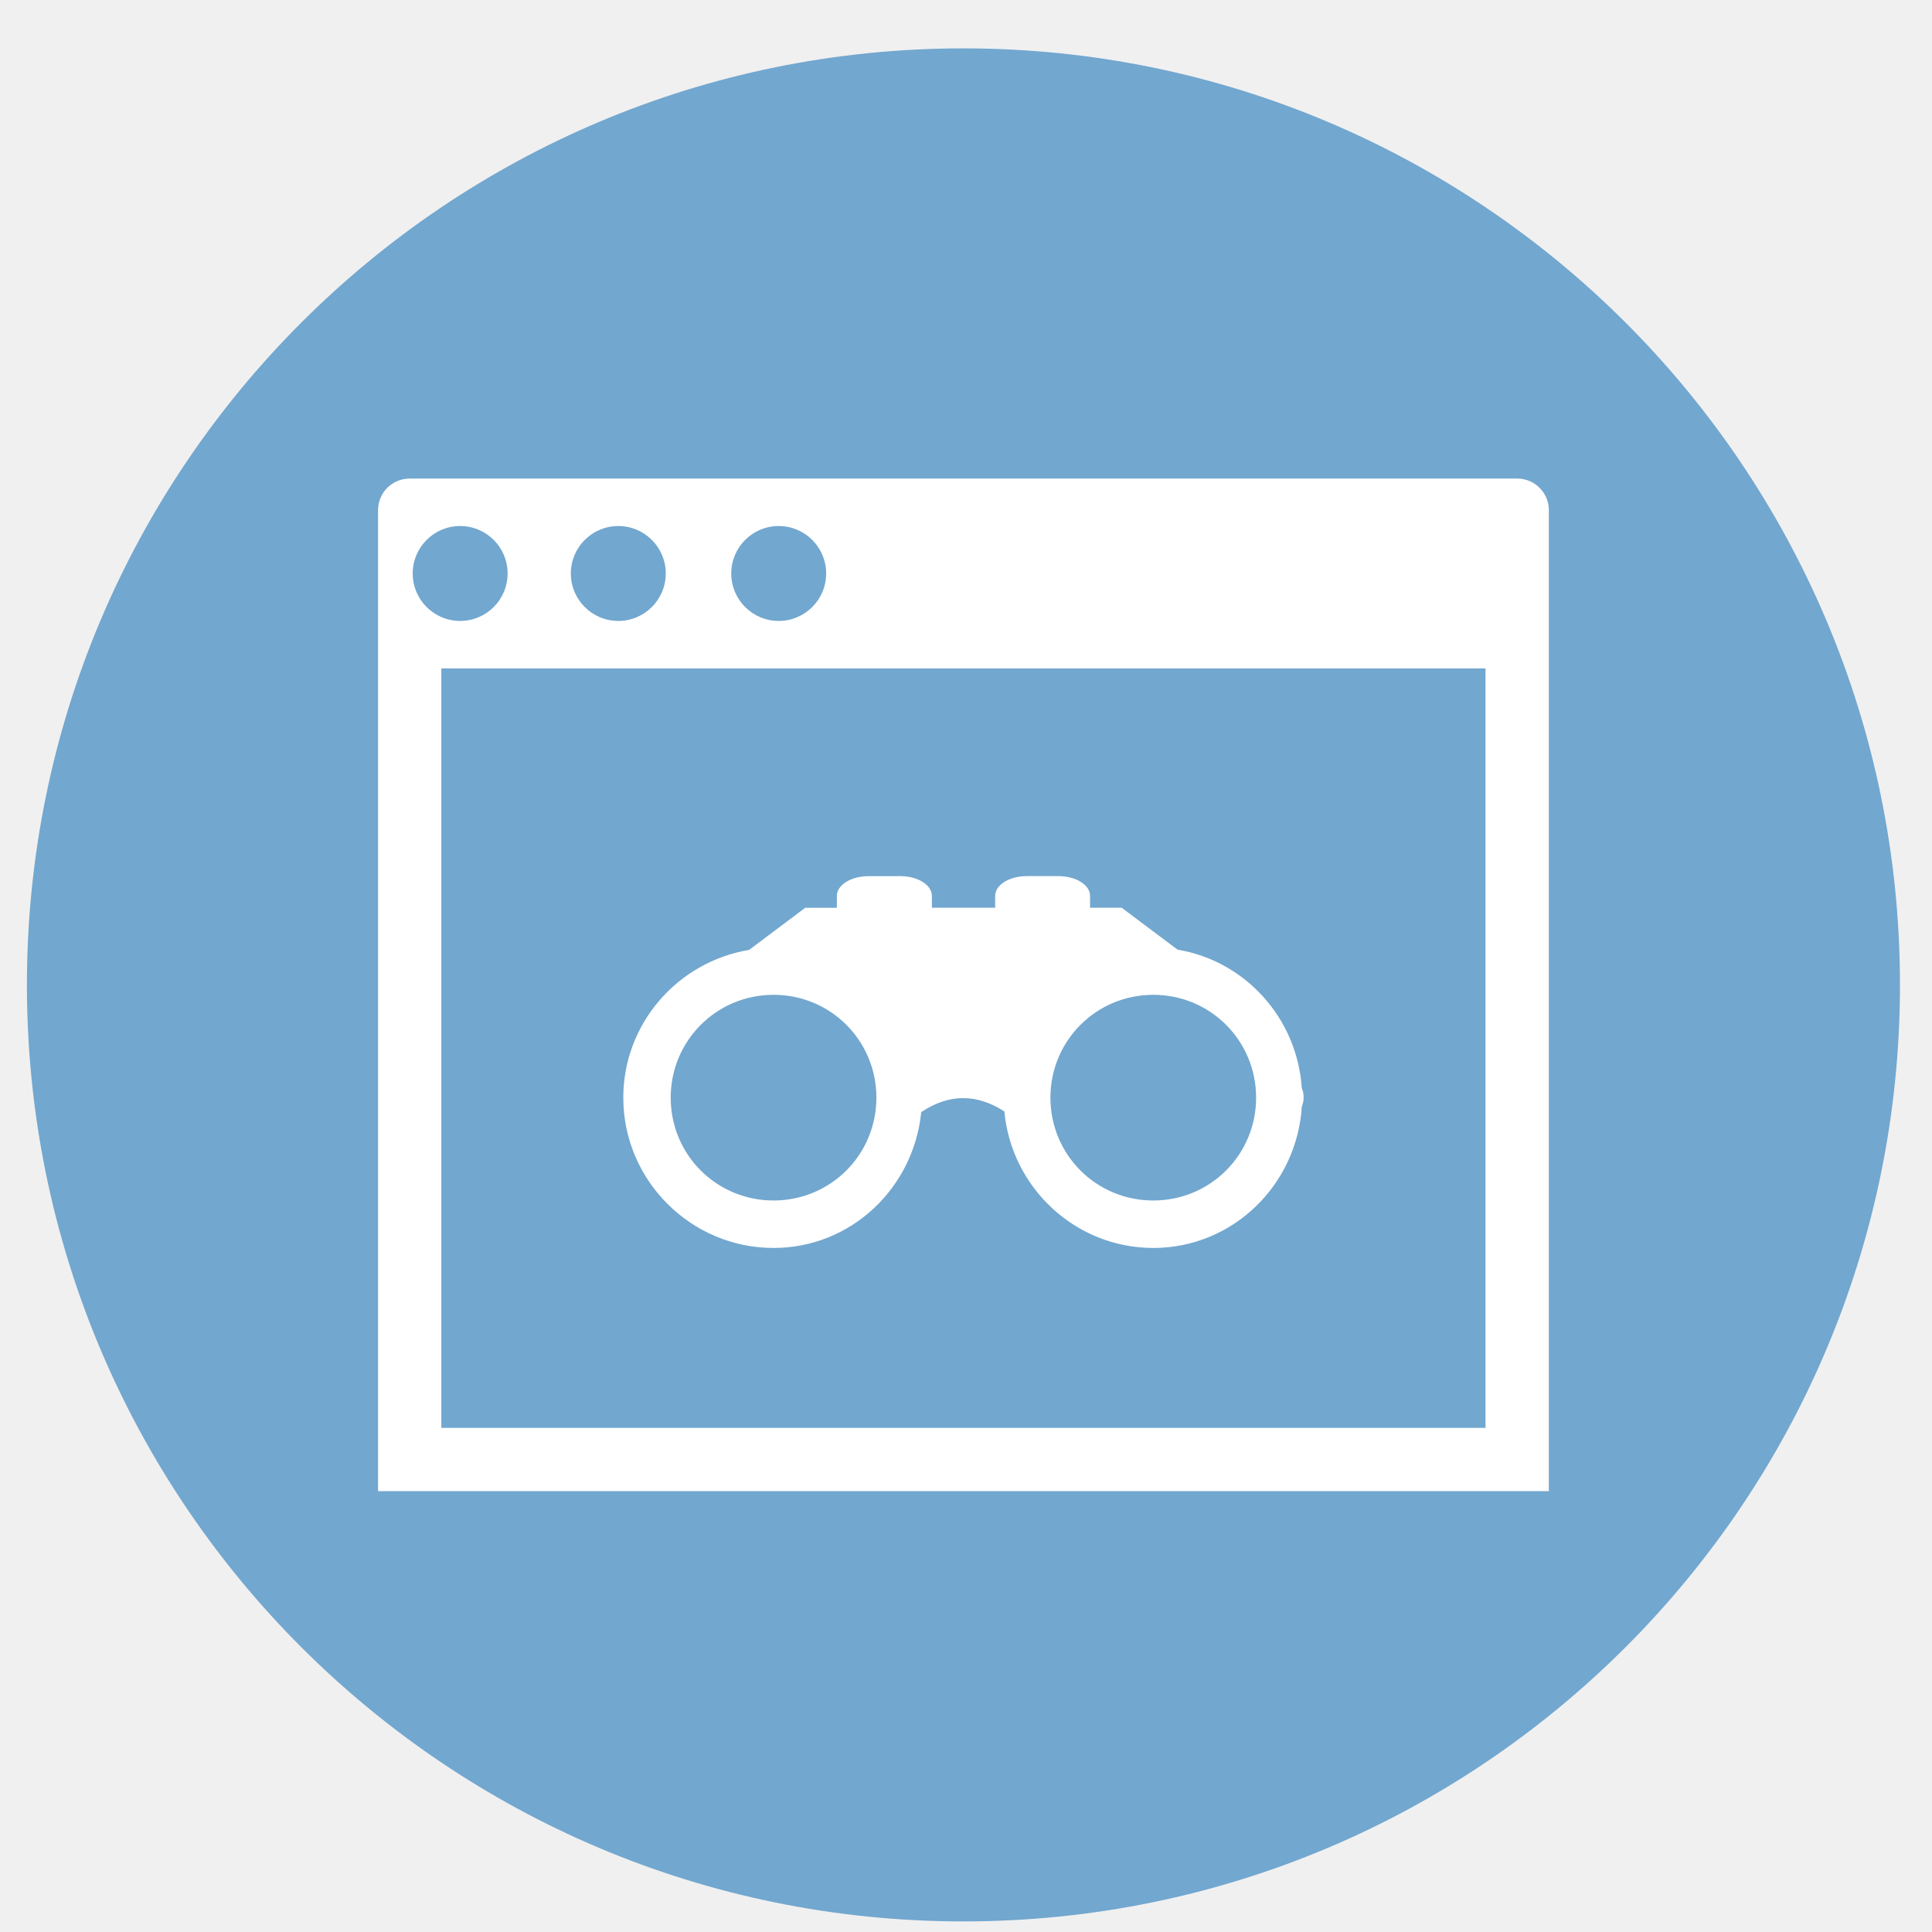
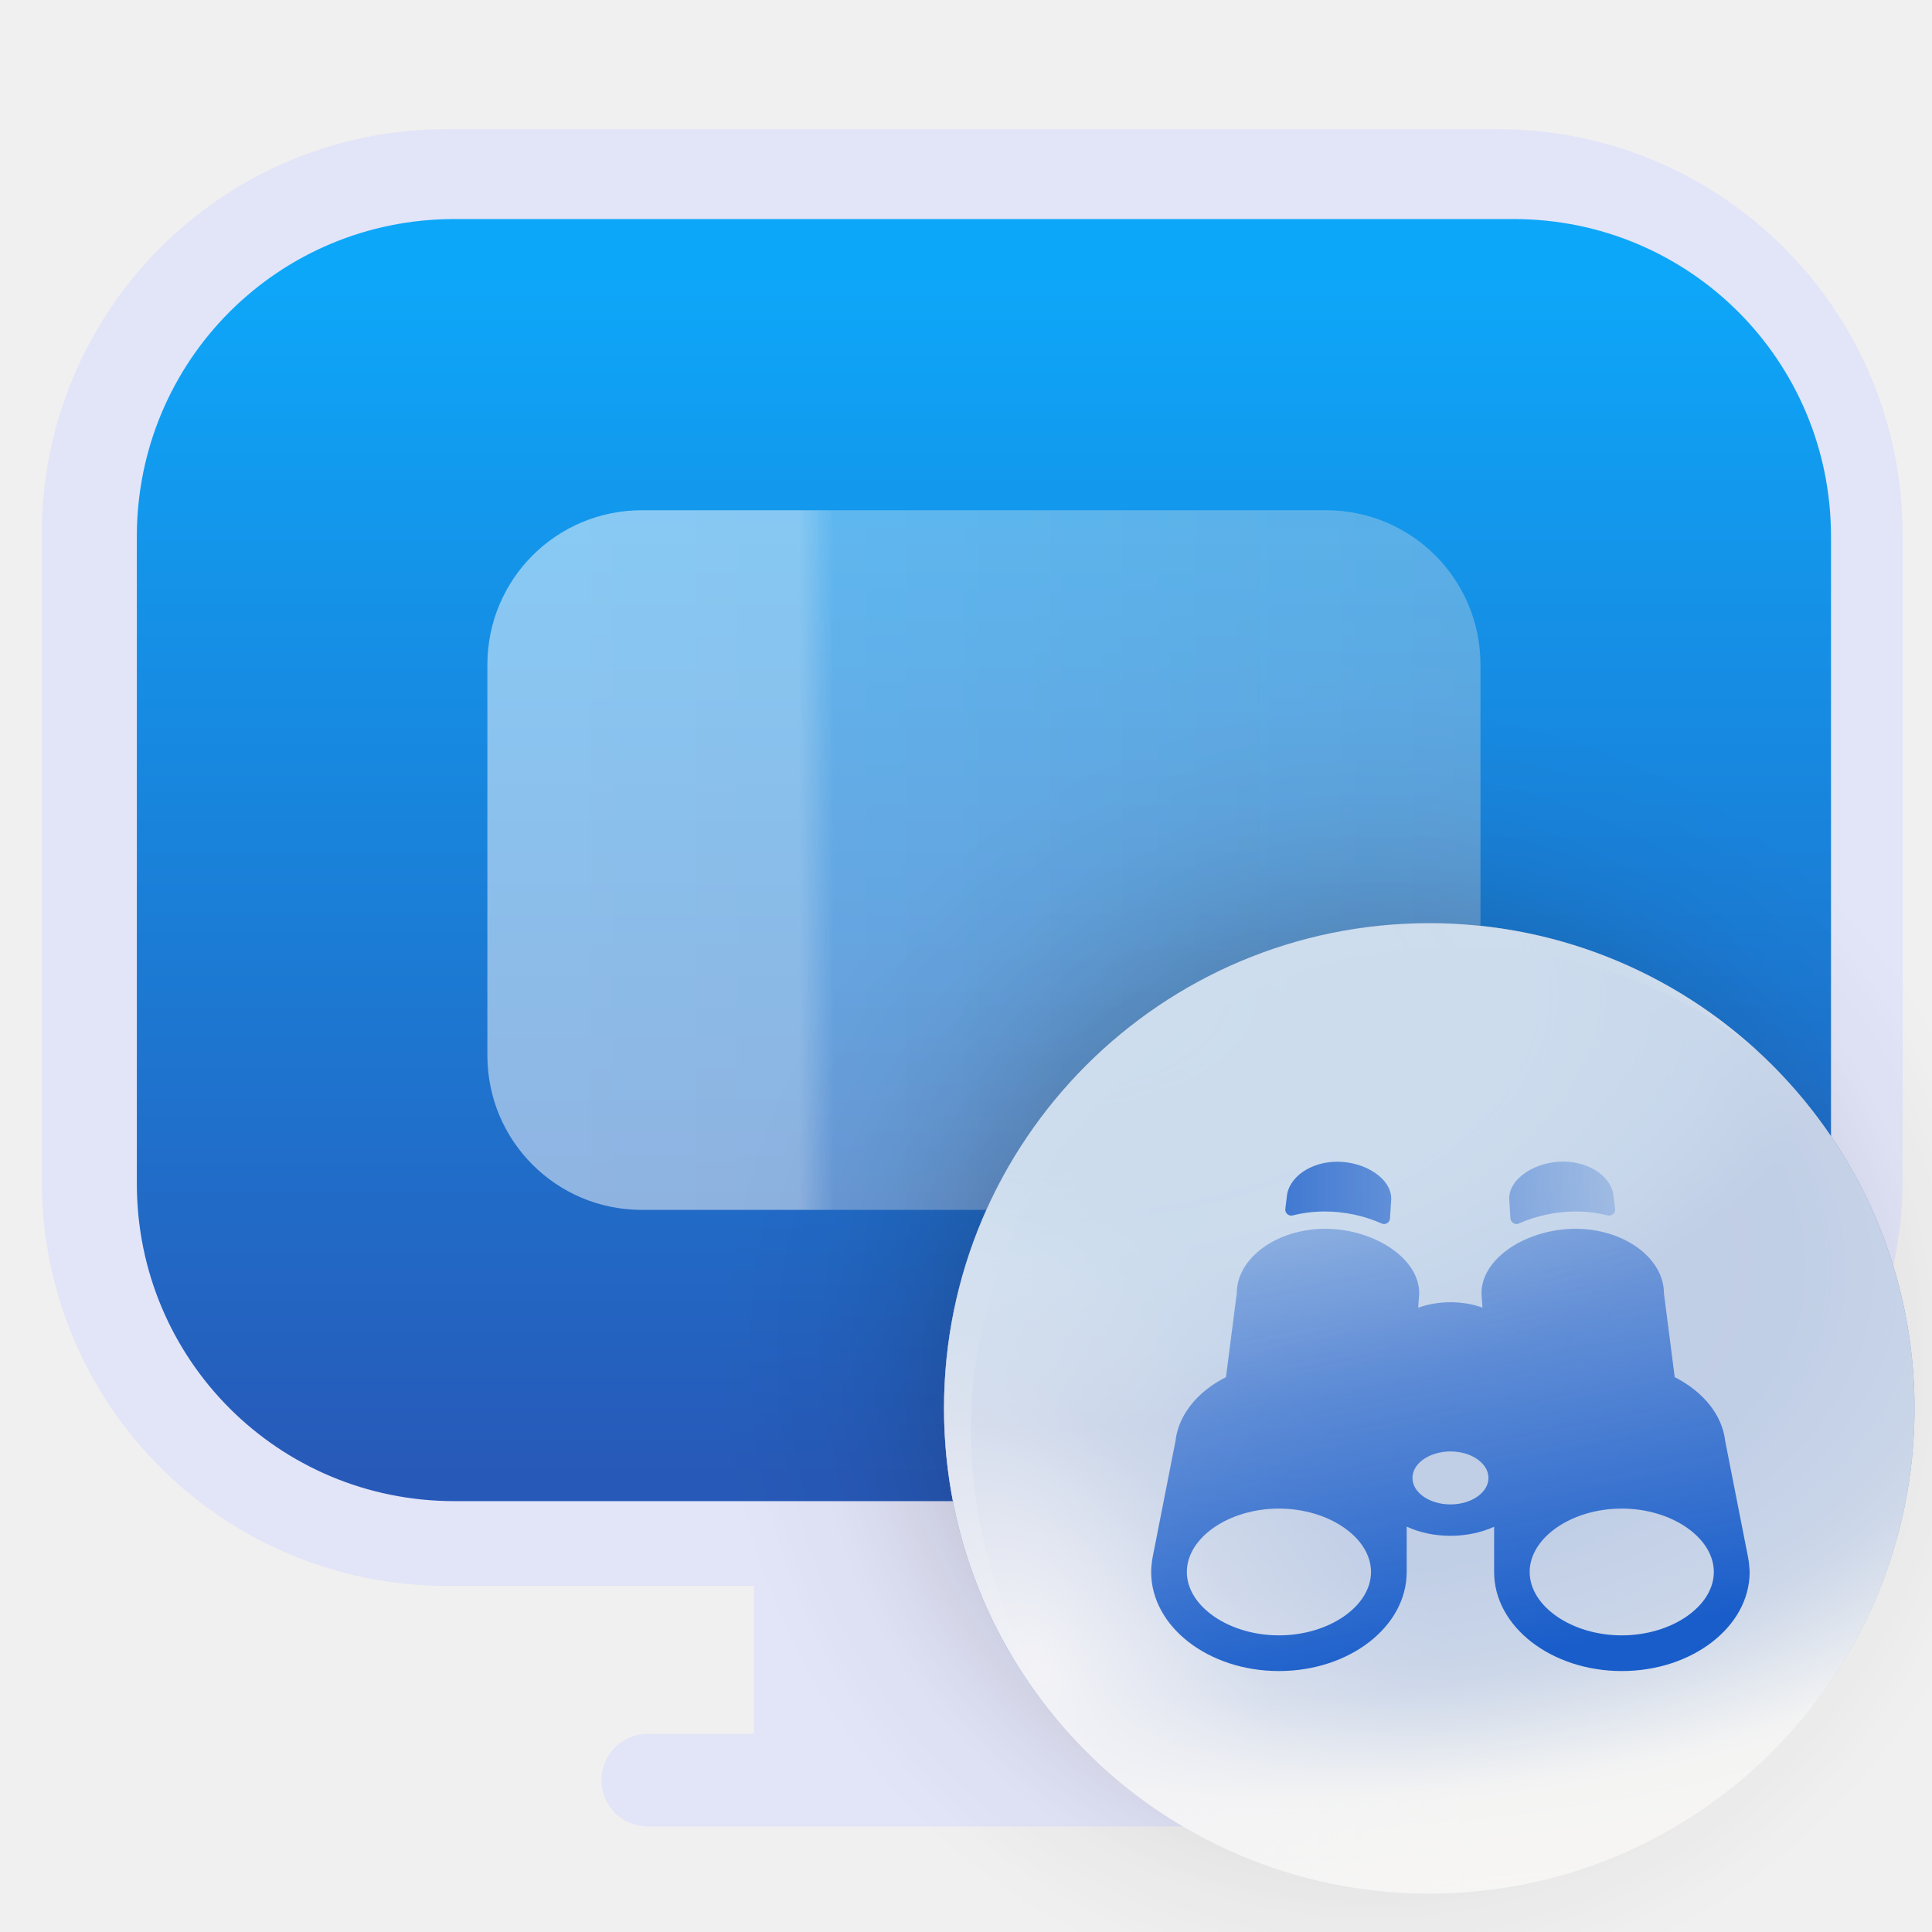
- <svg xmlns="http://www.w3.org/2000/svg" height="48" width="48" version="1.1" id="svg6">
-   <defs id="defs10" />
-   <circle cx="23.941" cy="31.535" fill="#74a2f3" opacity=".99" r="13.233" transform="matrix(1.758306 0 0 1.758306 -18.15909 -30.97875)" id="circle2" style="fill:#71a6cf;fill-opacity:1" />
-   <g id="g845" transform="translate(0.1545156,-1.256028)">
-     <path style="fill:#ffffff;fill-opacity:1;stroke:#000000;stroke-width:0;stroke-linecap:round;stroke-linejoin:round;stroke-miterlimit:4;stroke-dasharray:none;stroke-dashoffset:0;stroke-opacity:1;paint-order:fill markers stroke" d="m 10.024,13.146 c -0.436,0 -0.786,0.351 -0.786,0.786 v 3.931 20.44 h 28.302 0.786 V 17.863 13.932 c 0,-0.436 -0.351,-0.786 -0.786,-0.786 z m 1.254,1.179 a 1.179,1.179 0 0 1 1.179,1.179 1.179,1.179 0 0 1 -1.179,1.179 1.179,1.179 0 0 1 -1.179,-1.179 1.179,1.179 0 0 1 1.179,-1.179 z m 3.929,0 a 1.179,1.179 0 0 1 1.179,1.179 1.179,1.179 0 0 1 -1.179,1.179 1.179,1.179 0 0 1 -1.179,-1.179 1.179,1.179 0 0 1 1.179,-1.179 z m 3.985,0 a 1.179,1.179 0 0 1 1.179,1.179 1.179,1.179 0 0 1 -1.179,1.179 1.179,1.179 0 0 1 -1.179,-1.179 1.179,1.179 0 0 1 1.179,-1.179 z m -8.382,3.538 H 36.753 V 36.731 H 10.81 Z" id="rect818" />
-     <path style="color:#000000;font-style:normal;font-variant:normal;font-weight:normal;font-stretch:normal;font-size:medium;line-height:normal;font-family:sans-serif;font-variant-ligatures:normal;font-variant-position:normal;font-variant-caps:normal;font-variant-numeric:normal;font-variant-alternates:normal;font-feature-settings:normal;text-indent:0;text-align:start;text-decoration:none;text-decoration-line:none;text-decoration-style:solid;text-decoration-color:#000000;letter-spacing:normal;word-spacing:normal;text-transform:none;writing-mode:lr-tb;direction:ltr;text-orientation:mixed;dominant-baseline:auto;baseline-shift:baseline;text-anchor:start;white-space:normal;shape-padding:0;clip-rule:nonzero;display:inline;overflow:visible;visibility:visible;isolation:auto;mix-blend-mode:normal;color-interpolation:sRGB;color-interpolation-filters:linearRGB;solid-color:#000000;solid-opacity:1;vector-effect:none;fill:#ffffff;fill-opacity:1;fill-rule:nonzero;stroke:none;stroke-width:1.179;stroke-linecap:round;stroke-linejoin:round;stroke-miterlimit:4;stroke-dasharray:none;stroke-dashoffset:0;stroke-opacity:1;paint-order:fill markers stroke;color-rendering:auto;image-rendering:auto;shape-rendering:auto;text-rendering:auto;enable-background:accumulate" d="m 21.423,23.024 c -0.436,0 -0.786,0.219 -0.786,0.491 v 0.295 h -0.786 l -1.394,1.046 c -1.769,0.294 -3.129,1.828 -3.126,3.677 0.003,2.054 1.683,3.73 3.737,3.728 1.928,-0.002 3.478,-1.495 3.665,-3.375 0.692,-0.462 1.38,-0.459 2.065,-0.017 0.177,1.895 1.765,3.393 3.704,3.392 1.976,-0.002 3.566,-1.567 3.687,-3.515 a 0.59,0.59 0 0 0 0.045,-0.22 0.59,0.59 0 0 0 0,-0.012 c 0,0 0,-0.002 0,-0.002 a 0.59,0.59 0 0 0 -0.046,-0.224 c -0.116,-1.738 -1.405,-3.158 -3.086,-3.438 l -1.388,-1.041 h -0.786 v -0.295 c 0,-0.272 -0.351,-0.491 -0.786,-0.491 h -0.786 c -0.436,0 -0.786,0.219 -0.786,0.491 v 0.295 h -1.572 v -0.295 c 0,-0.272 -0.351,-0.491 -0.786,-0.491 z m -2.365,2.948 c 1.417,-0.004 2.557,1.13 2.561,2.547 a 0.59,0.59 0 0 0 0,0.003 0.59,0.59 0 0 0 0,0.005 c 0,1.417 -1.136,2.554 -2.553,2.555 -1.417,0.001 -2.554,-1.133 -2.557,-2.55 -0.002,-1.417 1.132,-2.556 2.549,-2.56 z m 9.434,0 c 1.417,-0.004 2.557,1.13 2.561,2.547 a 0.59,0.59 0 0 0 0,0.003 0.59,0.59 0 0 0 0,0.005 c 0,1.417 -1.136,2.554 -2.553,2.555 -1.417,0.001 -2.554,-1.133 -2.557,-2.55 -0.002,-1.417 1.132,-2.556 2.549,-2.56 z" id="path826" />
+ <svg xmlns="http://www.w3.org/2000/svg" xmlns:xlink="http://www.w3.org/1999/xlink" width="64" height="64" version="1.1" viewBox="0 0 16.933 16.933" id="svg14">
+   <defs id="defs18">
+     <linearGradient id="linearGradient1106">
+       <stop style="stop-color:#195dca;stop-opacity:1;" offset="0" id="stop1102" />
+       <stop style="stop-color:#195dca;stop-opacity:0;" offset="1" id="stop1104" />
+     </linearGradient>
+     <linearGradient id="linearGradient977">
+       <stop style="stop-color:#e2e4f8;stop-opacity:1;" offset="0" id="stop973" />
+       <stop style="stop-color:#e2e4f8;stop-opacity:0.278;" offset="0.532" id="stop987" />
+       <stop style="stop-color:#e2e4f8;stop-opacity:0.165;" offset="0.702" id="stop985" />
+       <stop style="stop-color:#e2e4f8;stop-opacity:0.059;" offset="0.851" id="stop983" />
+       <stop style="stop-color:#e2e4f8;stop-opacity:0;" offset="1" id="stop975" />
+     </linearGradient>
+     <linearGradient id="linearGradient930">
+       <stop style="stop-color:#265dbb;stop-opacity:1;" offset="0" id="stop926" />
+       <stop style="stop-color:#265dbb;stop-opacity:0.882;" offset="0.541" id="stop940" />
+       <stop style="stop-color:#265dbb;stop-opacity:0.882;" offset="0.559" id="stop934" />
+       <stop style="stop-color:#265dbb;stop-opacity:0.863;" offset="0.58" id="stop942" />
+       <stop style="stop-color:#265dbb;stop-opacity:0.831;" offset="0.607" id="stop946" />
+       <stop style="stop-color:#265dbb;stop-opacity:0.788;" offset="0.646" id="stop948" />
+       <stop style="stop-color:#265dbb;stop-opacity:0.749;" offset="0.68" id="stop950" />
+       <stop style="stop-color:#265dbb;stop-opacity:0.71;" offset="0.697" id="stop960" />
+       <stop style="stop-color:#265dbb;stop-opacity:0.678;" offset="0.713" id="stop958" />
+       <stop style="stop-color:#265dbb;stop-opacity:0.07" offset="0.847" id="stop956" />
+       <stop style="stop-color:#265dbb;stop-opacity:0.03" offset="0.908" id="stop954" />
+       <stop style="stop-color:#265dbb;stop-opacity:0.02" offset="0.959" id="stop952" />
+       <stop style="stop-color:#265dbb;stop-opacity:0;" offset="1" id="stop928" />
+     </linearGradient>
+     <linearGradient id="linearGradient890">
+       <stop style="stop-color:#659eda;stop-opacity:1" offset="0" id="stop886" />
+       <stop style="stop-color:#659dda;stop-opacity:0.922;" offset="0.534" id="stop900" />
+       <stop style="stop-color:#659dda;stop-opacity:0.922;" offset="0.6" id="stop896" />
+       <stop style="stop-color:#659dda;stop-opacity:0.867;" offset="0.665" id="stop904" />
+       <stop style="stop-color:#659dda;stop-opacity:0.796;" offset="0.709" id="stop906" />
+       <stop style="stop-color:#659dda;stop-opacity:0.741;" offset="0.742" id="stop918" />
+       <stop style="stop-color:#659dda;stop-opacity:0.612;" offset="0.817" id="stop916" />
+       <stop style="stop-color:#659dda;stop-opacity:0.569;" offset="0.84" id="stop912" />
+       <stop style="stop-color:#659dda;stop-opacity:0.471;" offset="0.872" id="stop920" />
+       <stop style="stop-color:#669dda;stop-opacity:0.149;" offset="0.962" id="stop922" />
+       <stop style="stop-color:#679dda;stop-opacity:0" offset="1" id="stop888" />
+     </linearGradient>
+     <linearGradient xlink:href="#linearGradient1364" id="linearGradient1366" x1="1065.168" y1="131.007" x2="1065.168" y2="183.668" gradientUnits="userSpaceOnUse" gradientTransform="matrix(0.7578391,0,0,0.7578391,-775.1538,-90.23059)" />
+     <linearGradient id="linearGradient1364">
+       <stop style="stop-color:#0da7f9;stop-opacity:1" offset="0" id="stop1360" />
+       <stop style="stop-color:#2759b8;stop-opacity:1" offset="1" id="stop1362" />
+     </linearGradient>
+     <linearGradient xlink:href="#linearGradient1439" id="linearGradient1443" gradientUnits="userSpaceOnUse" x1="973.974" y1="154.076" x2="1017.384" y2="154.076" gradientTransform="matrix(0.7578391,0,0,0.7578391,-721.9702,-88.274)" />
+     <linearGradient id="linearGradient1439">
+       <stop style="stop-color:#ffffff;stop-opacity:0.5" offset="0" id="stop1435" />
+       <stop style="stop-color:#faf9f9;stop-opacity:0.5" offset="0.314" id="stop1445" />
+       <stop style="stop-color:#f8f7f7;stop-opacity:0.334" offset="0.349" id="stop1447" />
+       <stop style="stop-color:#e7dfdd;stop-opacity:0.33" offset="1" id="stop1437" />
+     </linearGradient>
+     <radialGradient xlink:href="#linearGradient890" id="radialGradient894" gradientUnits="userSpaceOnUse" cx="9.178" cy="8.468" fx="9.178" fy="8.468" r="4.253" gradientTransform="matrix(1.632353,0,0,0.8899133,-5.787462,1.188787)" />
+     <radialGradient xlink:href="#linearGradient930" id="radialGradient932" cx="9.059" cy="10.36" fx="9.059" fy="10.36" r="4.253" gradientUnits="userSpaceOnUse" gradientTransform="matrix(2.803509,0.4465253,-0.2304797,1.447066,-14.00651,-8.725729)" />
+     <radialGradient xlink:href="#linearGradient977" id="radialGradient981" gradientUnits="userSpaceOnUse" gradientTransform="matrix(0.683224,-0.3769434,0.6376493,1.155763,-6.445063,1.157948)" cx="9.121" cy="14.639" fx="9.121" fy="14.639" r="4.253" />
+     <radialGradient xlink:href="#linearGradient929" id="radialGradient935" gradientUnits="userSpaceOnUse" gradientTransform="matrix(0.4012202,0,0,0.4012202,-31.10654,-14.83302)" cx="190.85" cy="148.928" fx="190.85" fy="148.928" r="53.835" />
+     <linearGradient id="linearGradient929">
+       <stop style="stop-color:#000000;stop-opacity:1;" offset="0" id="stop925" />
+       <stop style="stop-color:#000000;stop-opacity:0.741;" offset="0.278" id="stop961" />
+       <stop style="stop-color:#000000;stop-opacity:0.263;" offset="0.584" id="stop963" />
+       <stop style="stop-color:#000000;stop-opacity:0.216;" offset="0.623" id="stop967" />
+       <stop style="stop-color:#000000;stop-opacity:0.173;" offset="0.669" id="stop971" />
+       <stop style="stop-color:#000000;stop-opacity:0.133;" offset="0.71" id="stop975-3" />
+       <stop style="stop-color:#000000;stop-opacity:0.09;" offset="0.763" id="stop979" />
+       <stop style="stop-color:#000000;stop-opacity:0.067;" offset="0.797" id="stop977" />
+       <stop style="stop-color:#000000;stop-opacity:0.031;" offset="0.866" id="stop981" />
+       <stop style="stop-color:#000000;stop-opacity:0.027;" offset="0.888" id="stop947" />
+       <stop style="stop-color:#000000;stop-opacity:0.024;" offset="0.905" id="stop983-6" />
+       <stop style="stop-color:#000000;stop-opacity:0.02;" offset="0.918" id="stop987-7" />
+       <stop style="stop-color:#000000;stop-opacity:0.012;" offset="0.945" id="stop991" />
+       <stop style="stop-color:#000000;stop-opacity:0;" offset="1" id="stop927" />
+     </linearGradient>
+     <linearGradient xlink:href="#linearGradient1106" id="linearGradient1108" x1="0" y1="244.05" x2="488.1" y2="244.05" gradientUnits="userSpaceOnUse" />
+     <linearGradient xlink:href="#linearGradient1106" id="linearGradient1110" gradientUnits="userSpaceOnUse" x1="383.8" y1="422.7" x2="268.584" y2="-155.92" />
+   </defs>
+   <path id="rect1351" style="fill:#e2e4f8;fill-opacity:1;stroke:none;stroke-width:2.274;stroke-linecap:square;stroke-linejoin:round;stroke-miterlimit:4;stroke-dasharray:none;stroke-opacity:1" d="M 14.822 4.277 C 7.375 4.277 1.381 10.274 1.381 17.721 L 1.381 39.092 C 1.381 46.539 7.375 52.535 14.822 52.535 L 24.979 52.535 L 24.979 57.438 L 21.457 57.438 C 20.608 57.438 19.924 58.119 19.924 58.969 C 19.924 59.818 20.608 60.502 21.457 60.502 L 39.18 60.502 A 16.075 16.075 0 0 1 31.271 46.656 A 16.075 16.075 0 0 1 47.348 30.582 A 16.075 16.075 0 0 1 62.717 41.951 C 62.915 41.03 63.027 40.074 63.027 39.092 L 63.027 17.721 C 63.027 10.274 57.031 4.277 49.584 4.277 L 14.822 4.277 z " transform="scale(0.2645781)" />
+   <path id="rect1358" style="fill:url(#linearGradient1366);fill-opacity:1;stroke:none;stroke-width:2.274;stroke-linecap:square;stroke-linejoin:round;stroke-miterlimit:4;stroke-dasharray:none;stroke-opacity:1" d="M 15.051 7.256 C 9.224 7.256 4.533 11.946 4.533 17.773 L 4.533 39.209 C 4.533 45.036 9.224 49.727 15.051 49.727 L 31.568 49.727 A 16.075 16.075 0 0 1 31.271 46.656 A 16.075 16.075 0 0 1 47.348 30.582 A 16.075 16.075 0 0 1 60.654 37.641 L 60.654 17.773 C 60.654 11.946 55.964 7.256 50.137 7.256 L 15.051 7.256 z " transform="scale(0.2645781)" />
+   <path id="rect1431" style="fill:url(#linearGradient1443);fill-opacity:1;stroke:none;stroke-width:1.516;stroke-linecap:round;stroke-linejoin:round;stroke-miterlimit:4;stroke-dasharray:none;stroke-opacity:1" d="M 21.268 16.902 C 18.43 16.902 16.145 19.186 16.145 22.023 L 16.145 34.959 C 16.145 37.796 18.43 40.08 21.268 40.08 L 32.68 40.08 A 16.075 16.075 0 0 1 47.348 30.582 A 16.075 16.075 0 0 1 49.043 30.672 L 49.043 22.023 C 49.043 19.186 46.759 16.902 43.922 16.902 L 21.268 16.902 z " transform="scale(0.2645781)" />
+   <circle style="fill:url(#radialGradient932);fill-opacity:1;stroke:none;stroke-width:0.61;stroke-linecap:square;stroke-linejoin:round;stroke-miterlimit:4;stroke-dasharray:none;stroke-opacity:1" id="circle924" cx="12.527" cy="12.344" r="4.253" />
+   <path id="circle1370" style="fill:#ffffff;fill-opacity:0.206;stroke:none;stroke-width:0.61;stroke-linecap:square;stroke-linejoin:round;stroke-miterlimit:4;stroke-dasharray:none;stroke-opacity:1" d="M 12.524,8.091 A 4.253,4.253 0 0 0 8.274,12.344 4.253,4.253 0 0 0 9.884,15.676 4.253,4.253 0 0 1 8.51,12.546 4.253,4.253 0 0 1 12.763,8.293 a 4.253,4.253 0 0 1 2.642,0.92 4.253,4.253 0 0 0 -2.878,-1.122 4.253,4.253 0 0 0 -0.003,0 z" />
+   <circle style="fill:url(#radialGradient894);fill-opacity:1;stroke:none;stroke-width:0.61;stroke-linecap:square;stroke-linejoin:round;stroke-miterlimit:4;stroke-dasharray:none;stroke-opacity:1" id="circle884" cx="12.527" cy="12.344" r="4.253" />
+   <circle style="fill:url(#radialGradient981);fill-opacity:1;stroke:none;stroke-width:0.61;stroke-linecap:square;stroke-linejoin:round;stroke-miterlimit:4;stroke-dasharray:none;stroke-opacity:1" id="circle971" cx="12.527" cy="12.344" r="4.253" />
+   <circle style="fill:#faf8f6;fill-opacity:0.695;stroke:none;stroke-width:0.61;stroke-linecap:square;stroke-linejoin:round;stroke-miterlimit:4;stroke-dasharray:none;stroke-opacity:1" id="path1368" cx="12.527" cy="12.344" r="4.253" />
+   <path id="circle923" style="opacity:0.642;fill:url(#radialGradient935);fill-opacity:1;stroke:none;stroke-width:12.576;stroke-linecap:round;stroke-linejoin:round;stroke-miterlimit:4;stroke-dasharray:none;stroke-opacity:1" d="M 45.467 23.32 A 21.6 21.6 0 0 0 23.867 44.92 A 21.6 21.6 0 0 0 45.467 66.52 A 21.6 21.6 0 0 0 67.066 44.92 A 21.6 21.6 0 0 0 45.467 23.32 z M 47.348 30.582 A 16.075 16.075 0 0 1 63.422 46.656 A 16.075 16.075 0 0 1 47.348 62.73 A 16.075 16.075 0 0 1 31.271 46.656 A 16.075 16.075 0 0 1 47.348 30.582 z " transform="scale(0.2645781)" />
+   <g id="g1619" transform="matrix(0.0107463,0,0,0.0107463,10.08941,9.790674)" style="fill:url(#linearGradient1108);fill-opacity:1">
+     <g id="g1560" style="fill:url(#linearGradient1108);fill-opacity:1">
+       <g id="g1558" style="fill:url(#linearGradient1108);fill-opacity:1">
+         <path id="path1552" d="m 299.9,86.8 c 14.2,-6.3 30.3,-9.8 46.2,-9.8 9.2,0 18,1.1 26.3,3.2 3.3,0.8 6.5,-2 6,-5.4 l -1.2,-9.6 v 0 c -1,-16 -19.3,-28.9 -41.2,-28.9 -22.5,0 -44,13.5 -44,30.2 l 1,16 c 0.3,3.5 3.8,5.7 6.9,4.3 z" style="fill:url(#linearGradient1108);fill-opacity:1" />
+         <path id="path1554" d="m 487.3,361.9 -0.5,-2.9 c 0,-0.2 -0.1,-0.4 -0.1,-0.6 l -18.5,-94 C 465.8,242.7 450,223.8 427,212.1 l -8.8,-68.3 c 0,-29 -32.8,-52.7 -72.1,-52.7 -39.3,0 -76.7,23.5 -76.7,52.6 0,1.4 0.1,2.9 0.3,4.3 l 0.5,7.4 c -7.8,-2.8 -16.7,-4.4 -26.1,-4.4 -9.5,0 -18.4,1.6 -26.3,4.5 l 0.5,-7.5 c 0.2,-1.4 0.3,-2.8 0.3,-4.3 0,-29 -37.5,-52.6 -76.7,-52.6 -39.3,0 -72.1,23.7 -72.1,52.7 L 61,212.1 c -23,11.6 -38.8,30.6 -41.2,52.3 l -18.5,94 c 0,0.2 -0.1,0.4 -0.1,0.6 l -0.5,2.9 v 0 c -0.4,3 -0.7,6 -0.7,9.1 0,44.6 46.7,80.8 104.2,80.8 57.5,0 104.2,-36.2 104.2,-80.8 v 0 0 -37 c 10.3,4.8 22.6,7.5 35.7,7.5 13.1,0 25.3,-2.7 35.6,-7.4 v 36.9 0 0 c 0,44.6 46.7,80.8 104.2,80.8 57.4,0 104.2,-36.2 104.2,-80.8 -0.1,-3.1 -0.4,-6.1 -0.8,-9.1 z M 104.2,422.7 C 63.5,422.7 29.1,399 29.1,371 c 0,-28.1 34.4,-51.7 75.1,-51.7 40.7,0 75.1,23.7 75.1,51.7 0,28 -34.4,51.7 -75.1,51.7 z M 244.1,315.9 c -17.1,0 -31,-9.7 -31,-21.6 0,-11.9 13.9,-21.6 31,-21.6 17.1,0 31,9.7 31,21.6 0,11.9 -13.9,21.6 -31,21.6 z m 139.7,106.8 c -40.7,0 -75.1,-23.7 -75.1,-51.7 0,-28.1 34.4,-51.7 75.1,-51.7 40.7,0 75.1,23.7 75.1,51.7 0,28 -34.4,51.7 -75.1,51.7 z" style="fill:url(#linearGradient1110);fill-opacity:1" />
+         <path id="path1556" d="m 115.5,80.2 c 8.3,-2.1 17.2,-3.2 26.3,-3.2 15.9,0 32.1,3.5 46.2,9.8 3.1,1.4 6.6,-0.8 6.8,-4.2 l 1,-16 c 0,-16.7 -21.5,-30.2 -44,-30.2 -21.9,0 -40.1,12.9 -41.2,28.9 v 0 l -1.2,9.6 c -0.4,3.3 2.7,6.2 6.1,5.3 z" style="fill:url(#linearGradient1108);fill-opacity:1" />
+       </g>
+     </g>
+     <g id="g1562" style="fill:url(#linearGradient1108);fill-opacity:1" />
+     <g id="g1564" style="fill:url(#linearGradient1108);fill-opacity:1" />
+     <g id="g1566" style="fill:url(#linearGradient1108);fill-opacity:1" />
+     <g id="g1568" style="fill:url(#linearGradient1108);fill-opacity:1" />
+     <g id="g1570" style="fill:url(#linearGradient1108);fill-opacity:1" />
+     <g id="g1572" style="fill:url(#linearGradient1108);fill-opacity:1" />
+     <g id="g1574" style="fill:url(#linearGradient1108);fill-opacity:1" />
+     <g id="g1576" style="fill:url(#linearGradient1108);fill-opacity:1" />
+     <g id="g1578" style="fill:url(#linearGradient1108);fill-opacity:1" />
+     <g id="g1580" style="fill:url(#linearGradient1108);fill-opacity:1" />
+     <g id="g1582" style="fill:url(#linearGradient1108);fill-opacity:1" />
+     <g id="g1584" style="fill:url(#linearGradient1108);fill-opacity:1" />
+     <g id="g1586" style="fill:url(#linearGradient1108);fill-opacity:1" />
+     <g id="g1588" style="fill:url(#linearGradient1108);fill-opacity:1" />
+     <g id="g1590" style="fill:url(#linearGradient1108);fill-opacity:1" />
  </g>
</svg>
